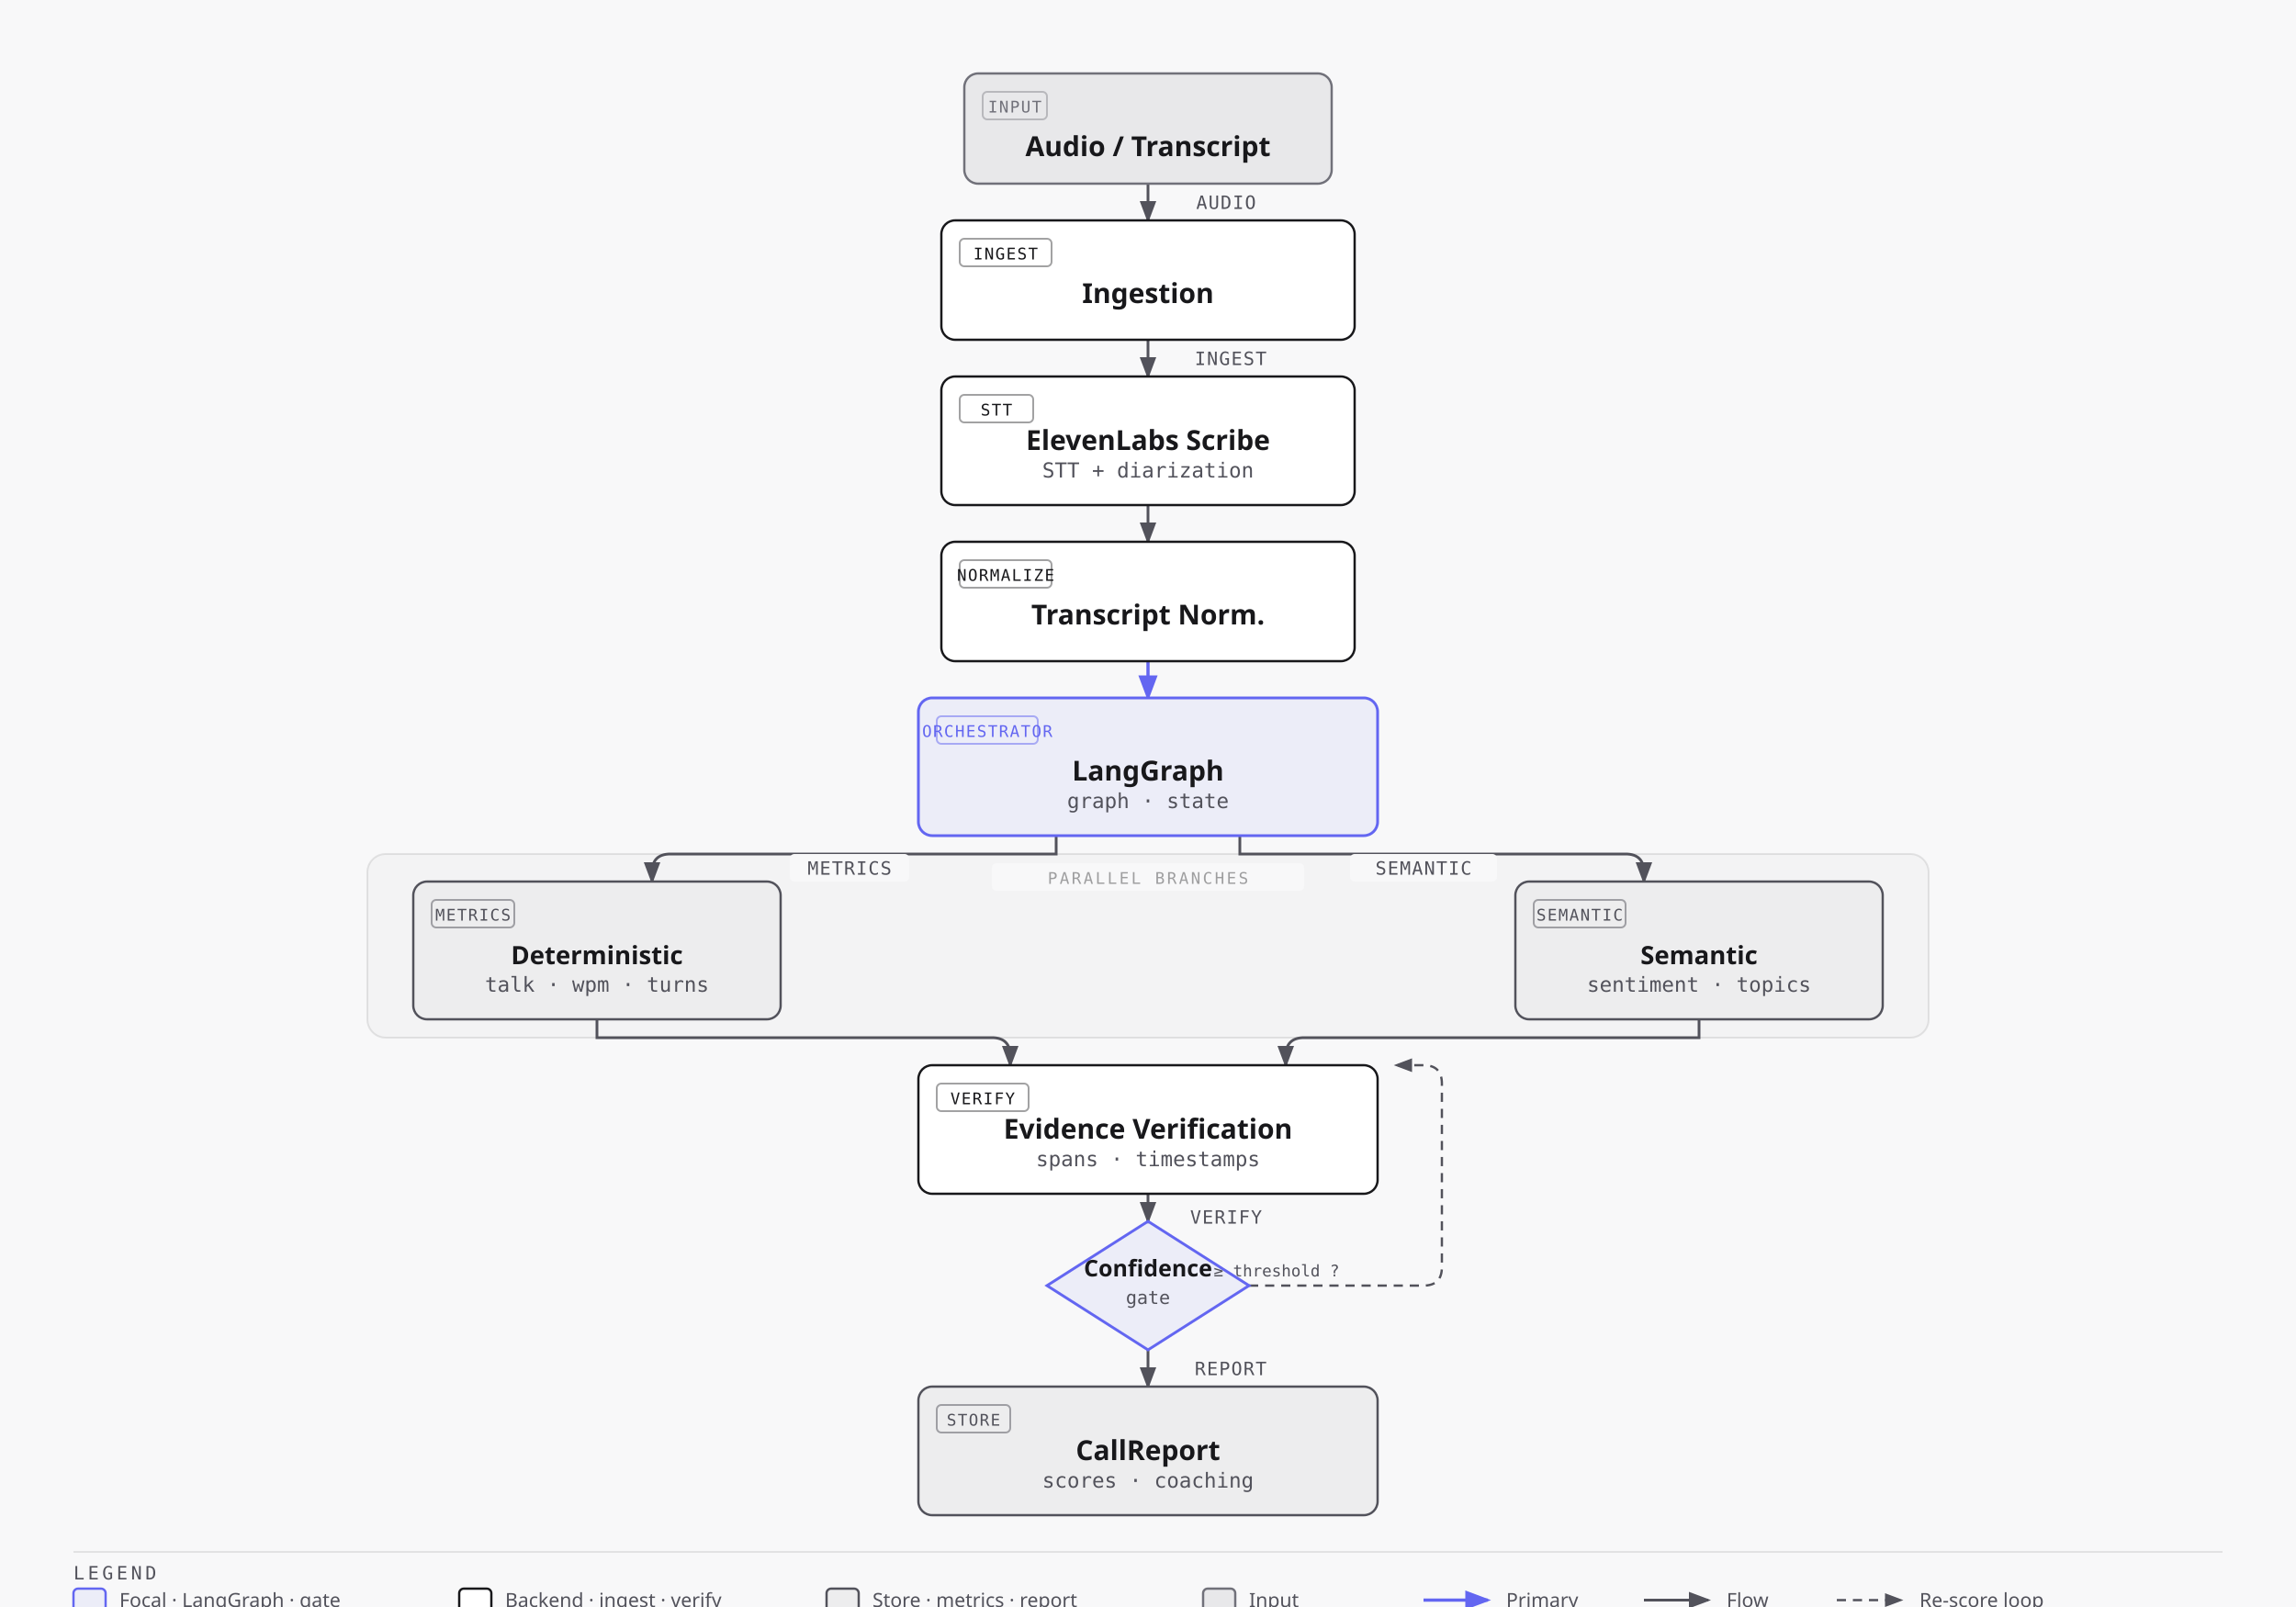
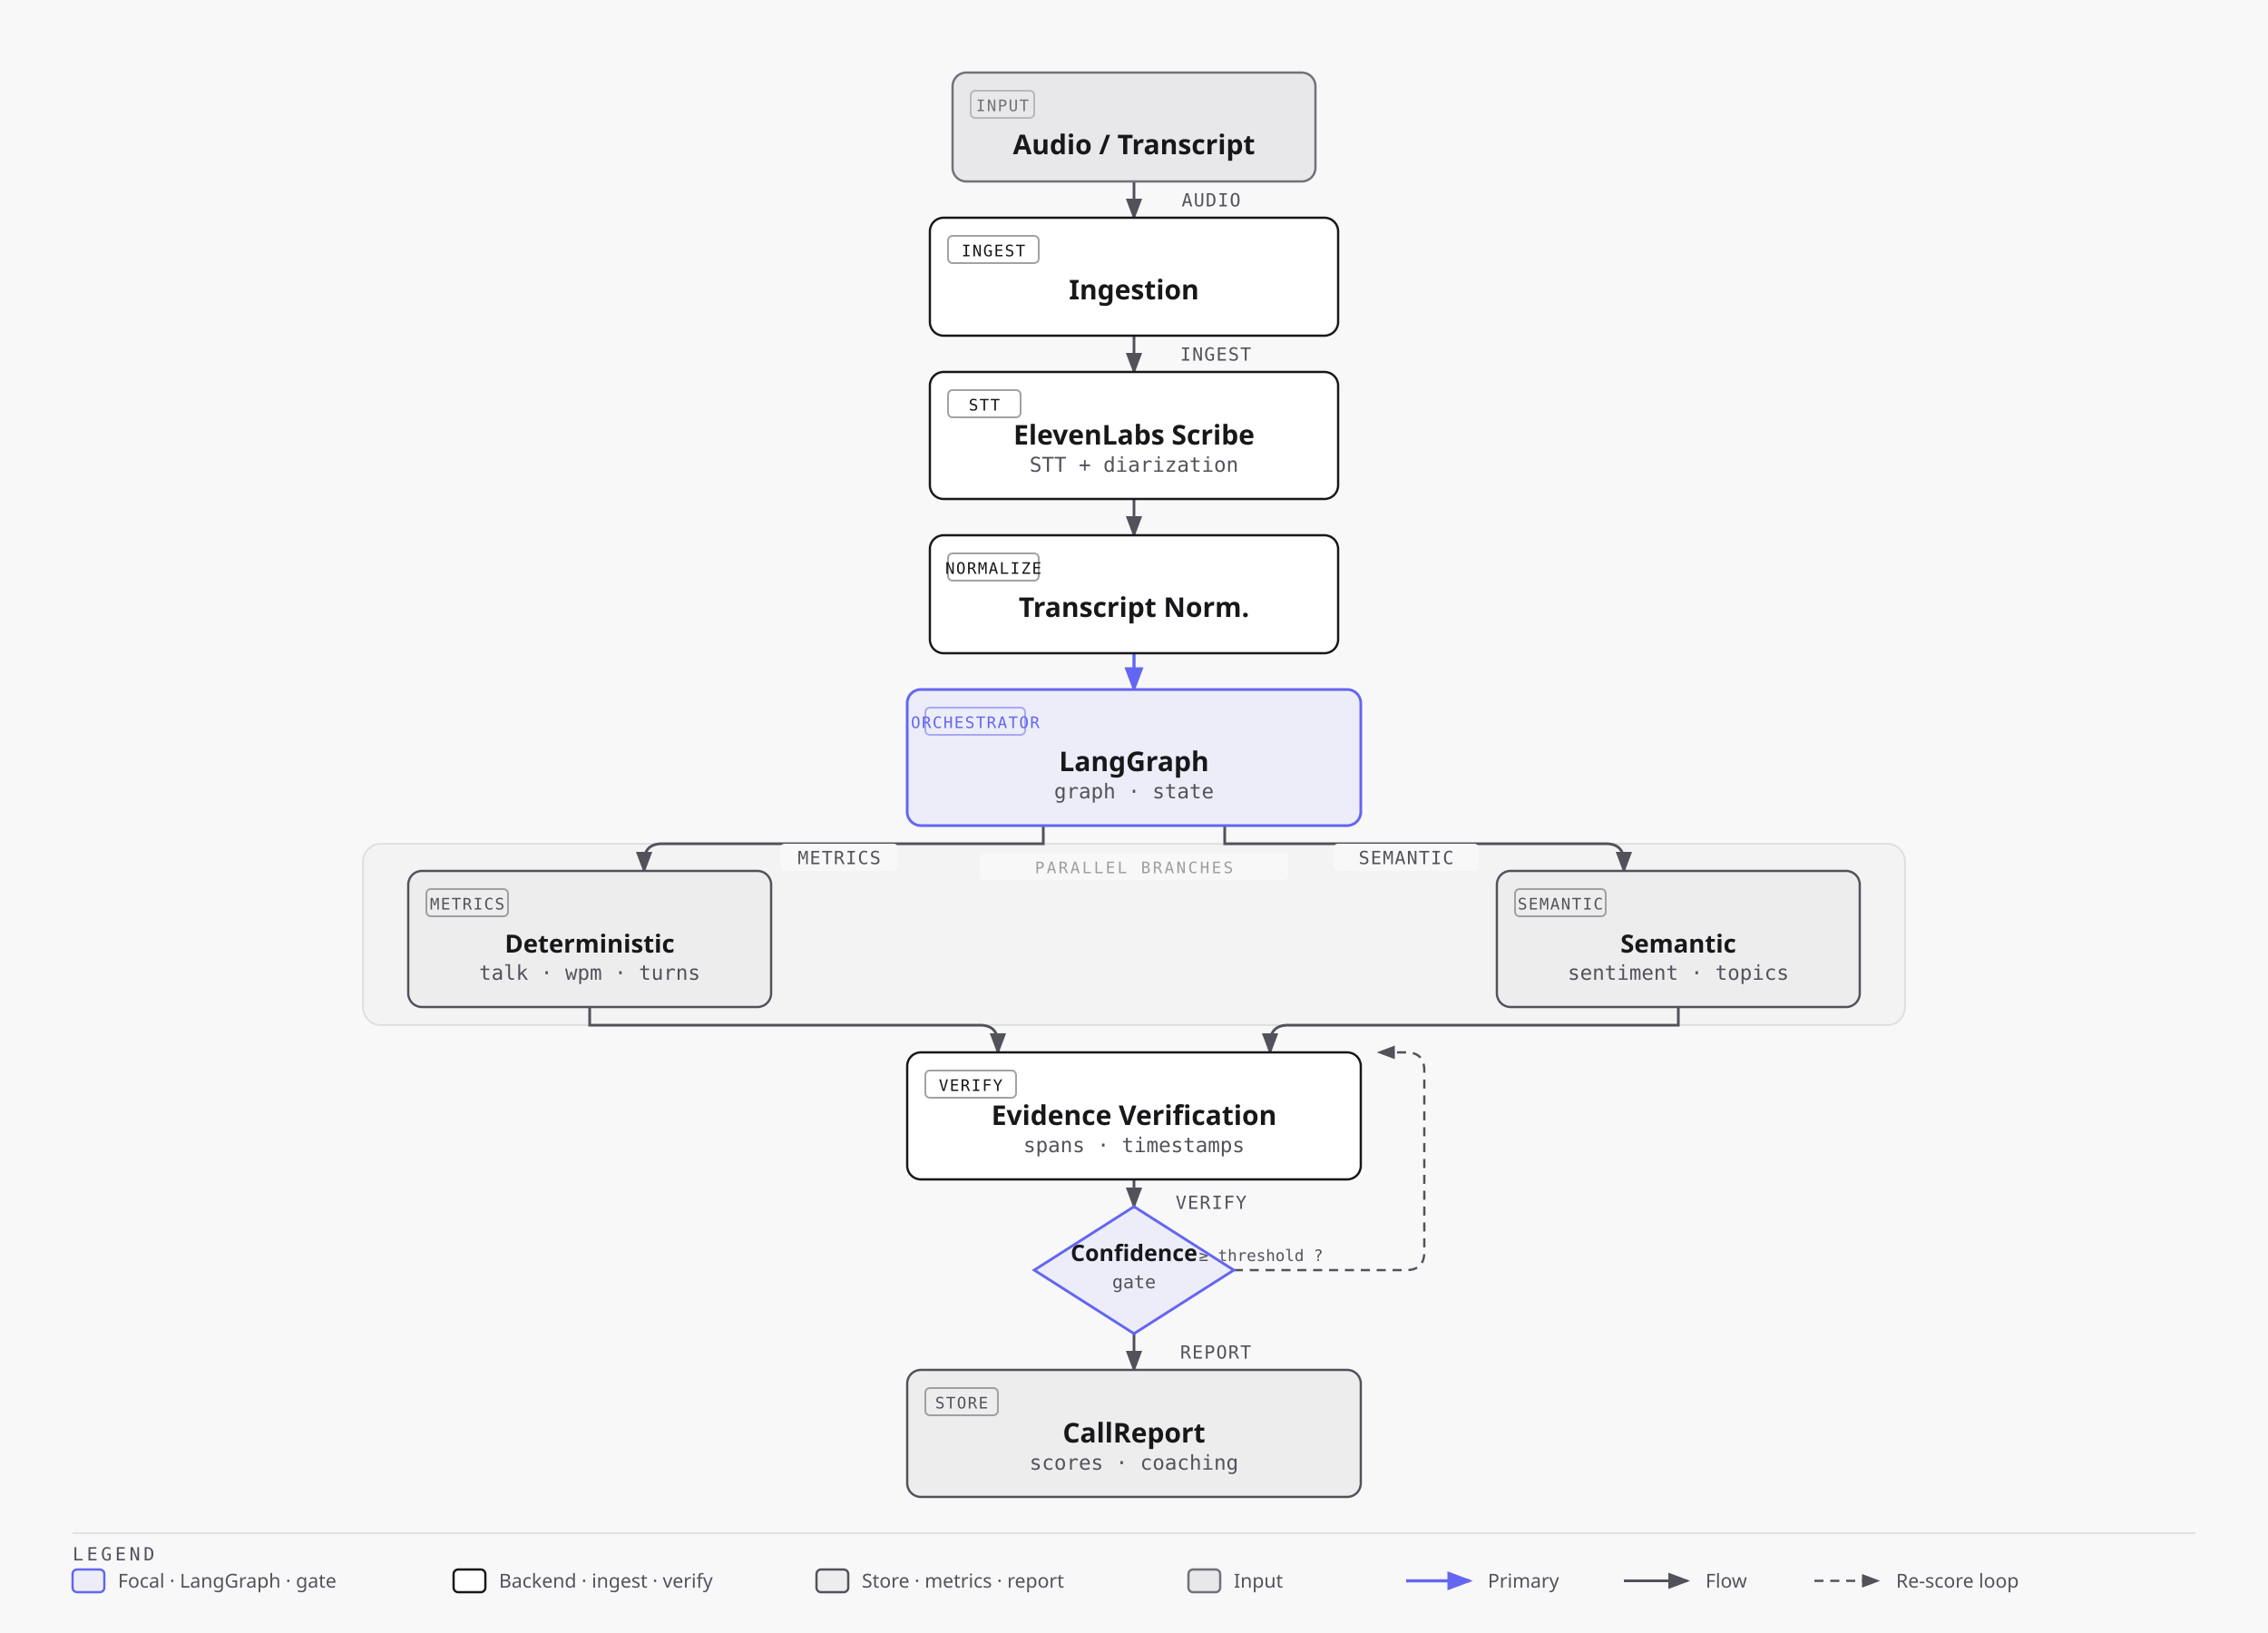
- <svg xmlns="http://www.w3.org/2000/svg" viewBox="0 0 1000 700" role="img" aria-labelledby="pipeline-title pipeline-desc">
+ <svg xmlns="http://www.w3.org/2000/svg" viewBox="0 0 1000 720" role="img" aria-labelledby="pipeline-title pipeline-desc">
  <defs>
    <marker id="arrow" markerWidth="8" markerHeight="6" refX="7" refY="3" orient="auto">
      <polygon points="0 0, 8 3, 0 6" fill="#52525b" />
    </marker>
    <marker id="arrow-accent" markerWidth="8" markerHeight="6" refX="7" refY="3" orient="auto">
      <polygon points="0 0, 8 3, 0 6" fill="#6366f1" />
    </marker>
    <marker id="arrow-link" markerWidth="8" markerHeight="6" refX="7" refY="3" orient="auto">
      <polygon points="0 0, 8 3, 0 6" fill="#4f46e5" />
    </marker>
  </defs>
  <rect width="100%" height="100%" fill="#f8f8f9" />
  <rect x="160" y="372" width="680" height="80" rx="8" fill="rgba(24,24,27,0.02)" stroke="rgba(24,24,27,0.10)" stroke-width="0.8" />
  <rect x="432" y="376" width="136" height="12" rx="2" fill="#f8f8f9" />
  <text x="500" y="385" fill="rgba(24,24,27,0.40)" font-size="7" font-family="'Geist Mono',monospace" text-anchor="middle" letter-spacing="0.14em">PARALLEL BRANCHES</text>
  <line x1="500" y1="80" x2="500" y2="96" stroke="#52525b" stroke-width="1.2" marker-end="url(#arrow)" />
  <line x1="500" y1="148" x2="500" y2="164" stroke="#52525b" stroke-width="1.2" marker-end="url(#arrow)" />
  <line x1="500" y1="220" x2="500" y2="236" stroke="#52525b" stroke-width="1.2" marker-end="url(#arrow)" />
  <line x1="500" y1="288" x2="500" y2="304" stroke="#6366f1" stroke-width="1.4" marker-end="url(#arrow-accent)" />
  <path d="M 460,364 V 372 H 292 Q 284,372 284,380 V 384" fill="none" stroke="#52525b" stroke-width="1.2" marker-end="url(#arrow)" />
  <path d="M 540,364 V 372 H 708 Q 716,372 716,380 V 384" fill="none" stroke="#52525b" stroke-width="1.2" marker-end="url(#arrow)" />
  <path d="M 260,444 V 452 H 432 Q 440,452 440,460 V 464" fill="none" stroke="#52525b" stroke-width="1.2" marker-end="url(#arrow)" />
  <path d="M 740,444 V 452 H 568 Q 560,452 560,460 V 464" fill="none" stroke="#52525b" stroke-width="1.2" marker-end="url(#arrow)" />
  <line x1="500" y1="520" x2="500" y2="532" stroke="#52525b" stroke-width="1.2" marker-end="url(#arrow)" />
  <line x1="500" y1="588" x2="500" y2="604" stroke="#52525b" stroke-width="1.2" marker-end="url(#arrow)" />
  <path d="M 544,560 H 620 Q 628,560 628,552 V 472 Q 628,464 620,464 H 608" fill="none" stroke="#52525b" stroke-width="1" stroke-dasharray="4,3" marker-end="url(#arrow)" />
  <rect x="512" y="82" width="44" height="12" rx="2" fill="#f8f8f9" />
  <text x="534" y="91" fill="#52525b" font-size="8" font-family="'Geist Mono',monospace" text-anchor="middle" letter-spacing="0.06em">AUDIO</text>
  <rect x="512" y="150" width="48" height="12" rx="2" fill="#f8f8f9" />
  <text x="536" y="159" fill="#52525b" font-size="8" font-family="'Geist Mono',monospace" text-anchor="middle" letter-spacing="0.06em">INGEST</text>
  <rect x="512" y="206" width="40" height="12" rx="2" fill="#f8f8f9" />
  <text x="532" y="215" fill="#52525b" font-size="8" font-family="'Geist Mono',monospace" text-anchor="middle" letter-spacing="0.06em">STT</text>
  <rect x="512" y="270" width="68" height="12" rx="2" fill="#f8f8f9" />
  <text x="546" y="279" fill="#6366f1" font-size="8" font-family="'Geist Mono',monospace" text-anchor="middle" letter-spacing="0.06em">GRAPH</text>
  <rect x="344" y="372" width="52" height="12" rx="2" fill="#f8f8f9" />
  <text x="370" y="381" fill="#52525b" font-size="8" font-family="'Geist Mono',monospace" text-anchor="middle" letter-spacing="0.06em">METRICS</text>
  <rect x="588" y="372" width="64" height="12" rx="2" fill="#f8f8f9" />
  <text x="620" y="381" fill="#52525b" font-size="8" font-family="'Geist Mono',monospace" text-anchor="middle" letter-spacing="0.06em">SEMANTIC</text>
  <rect x="512" y="524" width="44" height="12" rx="2" fill="#f8f8f9" />
  <text x="534" y="533" fill="#52525b" font-size="8" font-family="'Geist Mono',monospace" text-anchor="middle" letter-spacing="0.06em">VERIFY</text>
  <rect x="512" y="590" width="48" height="12" rx="2" fill="#f8f8f9" />
  <text x="536" y="599" fill="#52525b" font-size="8" font-family="'Geist Mono',monospace" text-anchor="middle" letter-spacing="0.06em">REPORT</text>
  <rect x="544" y="464" width="64" height="12" rx="2" fill="#f8f8f9" />
  <text x="576" y="473" fill="#52525b" font-size="8" font-family="'Geist Mono',monospace" text-anchor="middle" letter-spacing="0.06em">RE-SCORE</text>
  <rect x="420" y="32" width="160" height="48" rx="6" fill="#f8f8f9" />
  <rect x="420" y="32" width="160" height="48" rx="6" fill="rgba(82,82,91,0.10)" stroke="#71717a" stroke-width="1" />
  <rect x="428" y="40" width="28" height="12" rx="2" fill="transparent" stroke="rgba(113,113,122,0.40)" stroke-width="0.8" />
  <text x="442" y="49" fill="#71717a" font-size="7" font-family="'Geist Mono',monospace" text-anchor="middle" letter-spacing="0.08em">INPUT</text>
  <text x="500" y="68" fill="#18181b" font-size="12" font-weight="600" font-family="'Geist',sans-serif" text-anchor="middle">Audio / Transcript</text>
  <rect x="410" y="96" width="180" height="52" rx="6" fill="#f8f8f9" />
  <rect x="410" y="96" width="180" height="52" rx="6" fill="#ffffff" stroke="#18181b" stroke-width="1" />
  <rect x="418" y="104" width="40" height="12" rx="2" fill="transparent" stroke="rgba(24,24,27,0.40)" stroke-width="0.8" />
  <text x="438" y="113" fill="#18181b" font-size="7" font-family="'Geist Mono',monospace" text-anchor="middle" letter-spacing="0.08em">INGEST</text>
  <text x="500" y="132" fill="#18181b" font-size="12" font-weight="600" font-family="'Geist',sans-serif" text-anchor="middle">Ingestion</text>
  <rect x="410" y="164" width="180" height="56" rx="6" fill="#f8f8f9" />
  <rect x="410" y="164" width="180" height="56" rx="6" fill="#ffffff" stroke="#18181b" stroke-width="1" />
  <rect x="418" y="172" width="32" height="12" rx="2" fill="transparent" stroke="rgba(24,24,27,0.40)" stroke-width="0.8" />
  <text x="434" y="181" fill="#18181b" font-size="7" font-family="'Geist Mono',monospace" text-anchor="middle" letter-spacing="0.08em">STT</text>
  <text x="500" y="196" fill="#18181b" font-size="12" font-weight="600" font-family="'Geist',sans-serif" text-anchor="middle">ElevenLabs Scribe</text>
  <text x="500" y="208" fill="#52525b" font-size="9" font-family="'Geist Mono',monospace" text-anchor="middle">STT + diarization</text>
  <rect x="410" y="236" width="180" height="52" rx="6" fill="#f8f8f9" />
  <rect x="410" y="236" width="180" height="52" rx="6" fill="#ffffff" stroke="#18181b" stroke-width="1" />
  <rect x="418" y="244" width="40" height="12" rx="2" fill="transparent" stroke="rgba(24,24,27,0.40)" stroke-width="0.8" />
  <text x="438" y="253" fill="#18181b" font-size="7" font-family="'Geist Mono',monospace" text-anchor="middle" letter-spacing="0.08em">NORMALIZE</text>
  <text x="500" y="272" fill="#18181b" font-size="12" font-weight="600" font-family="'Geist',sans-serif" text-anchor="middle">Transcript Norm.</text>
  <rect x="400" y="304" width="200" height="60" rx="6" fill="#f8f8f9" />
  <rect x="400" y="304" width="200" height="60" rx="6" fill="rgba(99,102,241,0.08)" stroke="#6366f1" stroke-width="1.2" />
  <rect x="408" y="312" width="44" height="12" rx="2" fill="transparent" stroke="rgba(99,102,241,0.50)" stroke-width="0.8" />
  <text x="430" y="321" fill="#6366f1" font-size="7" font-family="'Geist Mono',monospace" text-anchor="middle" letter-spacing="0.08em">ORCHESTRATOR</text>
  <text x="500" y="340" fill="#18181b" font-size="12" font-weight="600" font-family="'Geist',sans-serif" text-anchor="middle">LangGraph</text>
  <text x="500" y="352" fill="#52525b" font-size="9" font-family="'Geist Mono',monospace" text-anchor="middle">graph · state</text>
  <rect x="180" y="384" width="160" height="60" rx="6" fill="#f8f8f9" />
  <rect x="180" y="384" width="160" height="60" rx="6" fill="rgba(24,24,27,0.05)" stroke="#52525b" stroke-width="1" />
  <rect x="188" y="392" width="36" height="12" rx="2" fill="transparent" stroke="rgba(82,82,91,0.50)" stroke-width="0.8" />
  <text x="206" y="401" fill="#52525b" font-size="7" font-family="'Geist Mono',monospace" text-anchor="middle" letter-spacing="0.08em">METRICS</text>
  <text x="260" y="420" fill="#18181b" font-size="11" font-weight="600" font-family="'Geist',sans-serif" text-anchor="middle">Deterministic</text>
  <text x="260" y="432" fill="#52525b" font-size="9" font-family="'Geist Mono',monospace" text-anchor="middle">talk · wpm · turns</text>
  <rect x="660" y="384" width="160" height="60" rx="6" fill="#f8f8f9" />
  <rect x="660" y="384" width="160" height="60" rx="6" fill="rgba(24,24,27,0.05)" stroke="#52525b" stroke-width="1" />
  <rect x="668" y="392" width="40" height="12" rx="2" fill="transparent" stroke="rgba(82,82,91,0.50)" stroke-width="0.8" />
  <text x="688" y="401" fill="#52525b" font-size="7" font-family="'Geist Mono',monospace" text-anchor="middle" letter-spacing="0.08em">SEMANTIC</text>
  <text x="740" y="420" fill="#18181b" font-size="11" font-weight="600" font-family="'Geist',sans-serif" text-anchor="middle">Semantic</text>
  <text x="740" y="432" fill="#52525b" font-size="9" font-family="'Geist Mono',monospace" text-anchor="middle">sentiment · topics</text>
  <rect x="400" y="464" width="200" height="56" rx="6" fill="#f8f8f9" />
  <rect x="400" y="464" width="200" height="56" rx="6" fill="#ffffff" stroke="#18181b" stroke-width="1" />
  <rect x="408" y="472" width="40" height="12" rx="2" fill="transparent" stroke="rgba(24,24,27,0.40)" stroke-width="0.8" />
  <text x="428" y="481" fill="#18181b" font-size="7" font-family="'Geist Mono',monospace" text-anchor="middle" letter-spacing="0.08em">VERIFY</text>
  <text x="500" y="496" fill="#18181b" font-size="12" font-weight="600" font-family="'Geist',sans-serif" text-anchor="middle">Evidence Verification</text>
  <text x="500" y="508" fill="#52525b" font-size="9" font-family="'Geist Mono',monospace" text-anchor="middle">spans · timestamps</text>
  <polygon points="500,532 544,560 500,588 456,560" fill="rgba(99,102,241,0.08)" stroke="#6366f1" stroke-width="1.2" />
  <text x="500" y="556" fill="#18181b" font-size="10" font-weight="600" font-family="'Geist',sans-serif" text-anchor="middle">Confidence</text>
  <text x="500" y="568" fill="#52525b" font-size="8" font-family="'Geist Mono',monospace" text-anchor="middle">gate</text>
  <text x="556" y="556" fill="#52525b" font-size="7" font-family="'Geist Mono',monospace" text-anchor="middle">≥ threshold ?</text>
  <rect x="400" y="604" width="200" height="56" rx="6" fill="#f8f8f9" />
  <rect x="400" y="604" width="200" height="56" rx="6" fill="rgba(24,24,27,0.05)" stroke="#52525b" stroke-width="1" />
  <rect x="408" y="612" width="32" height="12" rx="2" fill="transparent" stroke="rgba(82,82,91,0.50)" stroke-width="0.8" />
  <text x="424" y="621" fill="#52525b" font-size="7" font-family="'Geist Mono',monospace" text-anchor="middle" letter-spacing="0.08em">STORE</text>
  <text x="500" y="636" fill="#18181b" font-size="12" font-weight="600" font-family="'Geist',sans-serif" text-anchor="middle">CallReport</text>
  <text x="500" y="648" fill="#52525b" font-size="9" font-family="'Geist Mono',monospace" text-anchor="middle">scores · coaching</text>
  <line x1="32" y1="676" x2="968" y2="676" stroke="rgba(24,24,27,0.10)" stroke-width="0.8" />
  <text x="32" y="688" fill="#52525b" font-size="8" font-family="'Geist Mono',monospace" letter-spacing="0.18em">LEGEND</text>
  <rect x="32" y="692" width="14" height="10" rx="2" fill="rgba(99,102,241,0.08)" stroke="#6366f1" stroke-width="1" />
  <text x="52" y="700" fill="#52525b" font-size="8.5" font-family="'Geist',sans-serif">Focal · LangGraph · gate</text>
  <rect x="200" y="692" width="14" height="10" rx="2" fill="#ffffff" stroke="#18181b" stroke-width="1" />
  <text x="220" y="700" fill="#52525b" font-size="8.5" font-family="'Geist',sans-serif">Backend · ingest · verify</text>
  <rect x="360" y="692" width="14" height="10" rx="2" fill="rgba(24,24,27,0.05)" stroke="#52525b" stroke-width="1" />
  <text x="380" y="700" fill="#52525b" font-size="8.5" font-family="'Geist',sans-serif">Store · metrics · report</text>
  <rect x="524" y="692" width="14" height="10" rx="2" fill="rgba(82,82,91,0.10)" stroke="#71717a" stroke-width="1" />
  <text x="544" y="700" fill="#52525b" font-size="8.5" font-family="'Geist',sans-serif">Input</text>
  <line x1="620" y1="697" x2="648" y2="697" stroke="#6366f1" stroke-width="1.4" marker-end="url(#arrow-accent)" />
  <text x="656" y="700" fill="#52525b" font-size="8.5" font-family="'Geist',sans-serif">Primary</text>
  <line x1="716" y1="697" x2="744" y2="697" stroke="#52525b" stroke-width="1.2" marker-end="url(#arrow)" />
  <text x="752" y="700" fill="#52525b" font-size="8.5" font-family="'Geist',sans-serif">Flow</text>
  <line x1="800" y1="697" x2="828" y2="697" stroke="#52525b" stroke-width="1" stroke-dasharray="4,3" marker-end="url(#arrow)" />
  <text x="836" y="700" fill="#52525b" font-size="8.5" font-family="'Geist',sans-serif">Re-score loop</text>
</svg>
